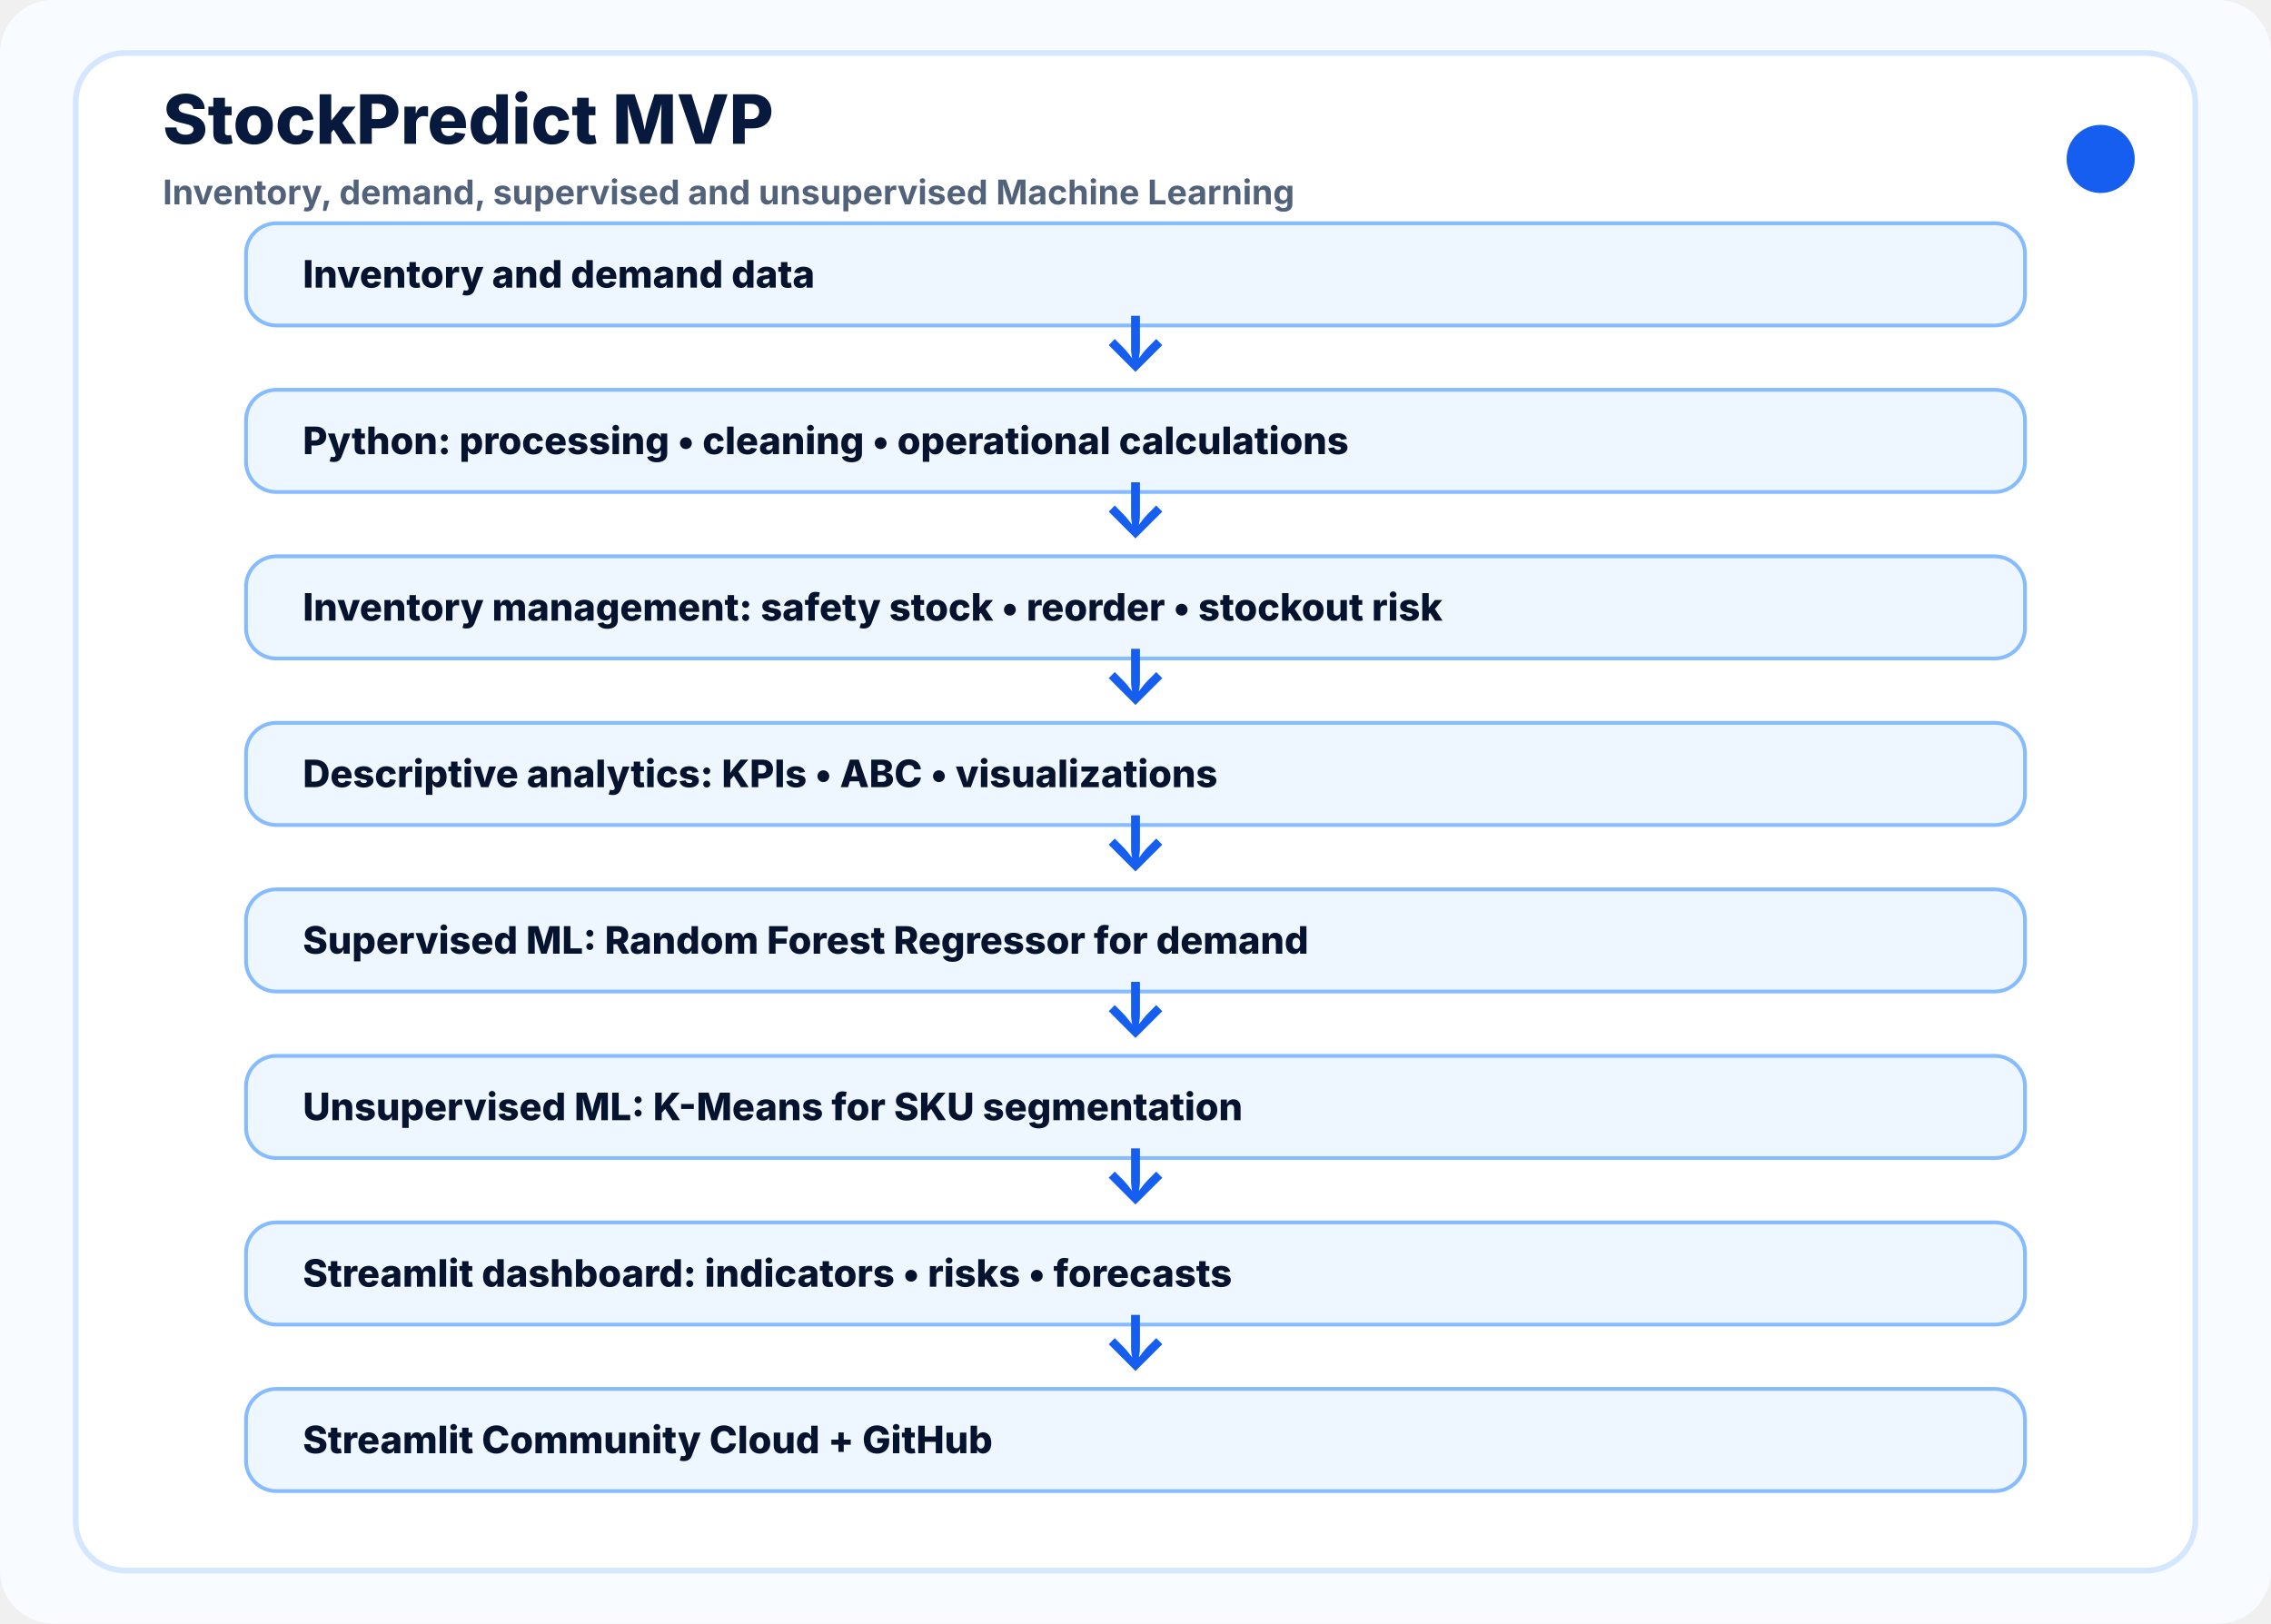
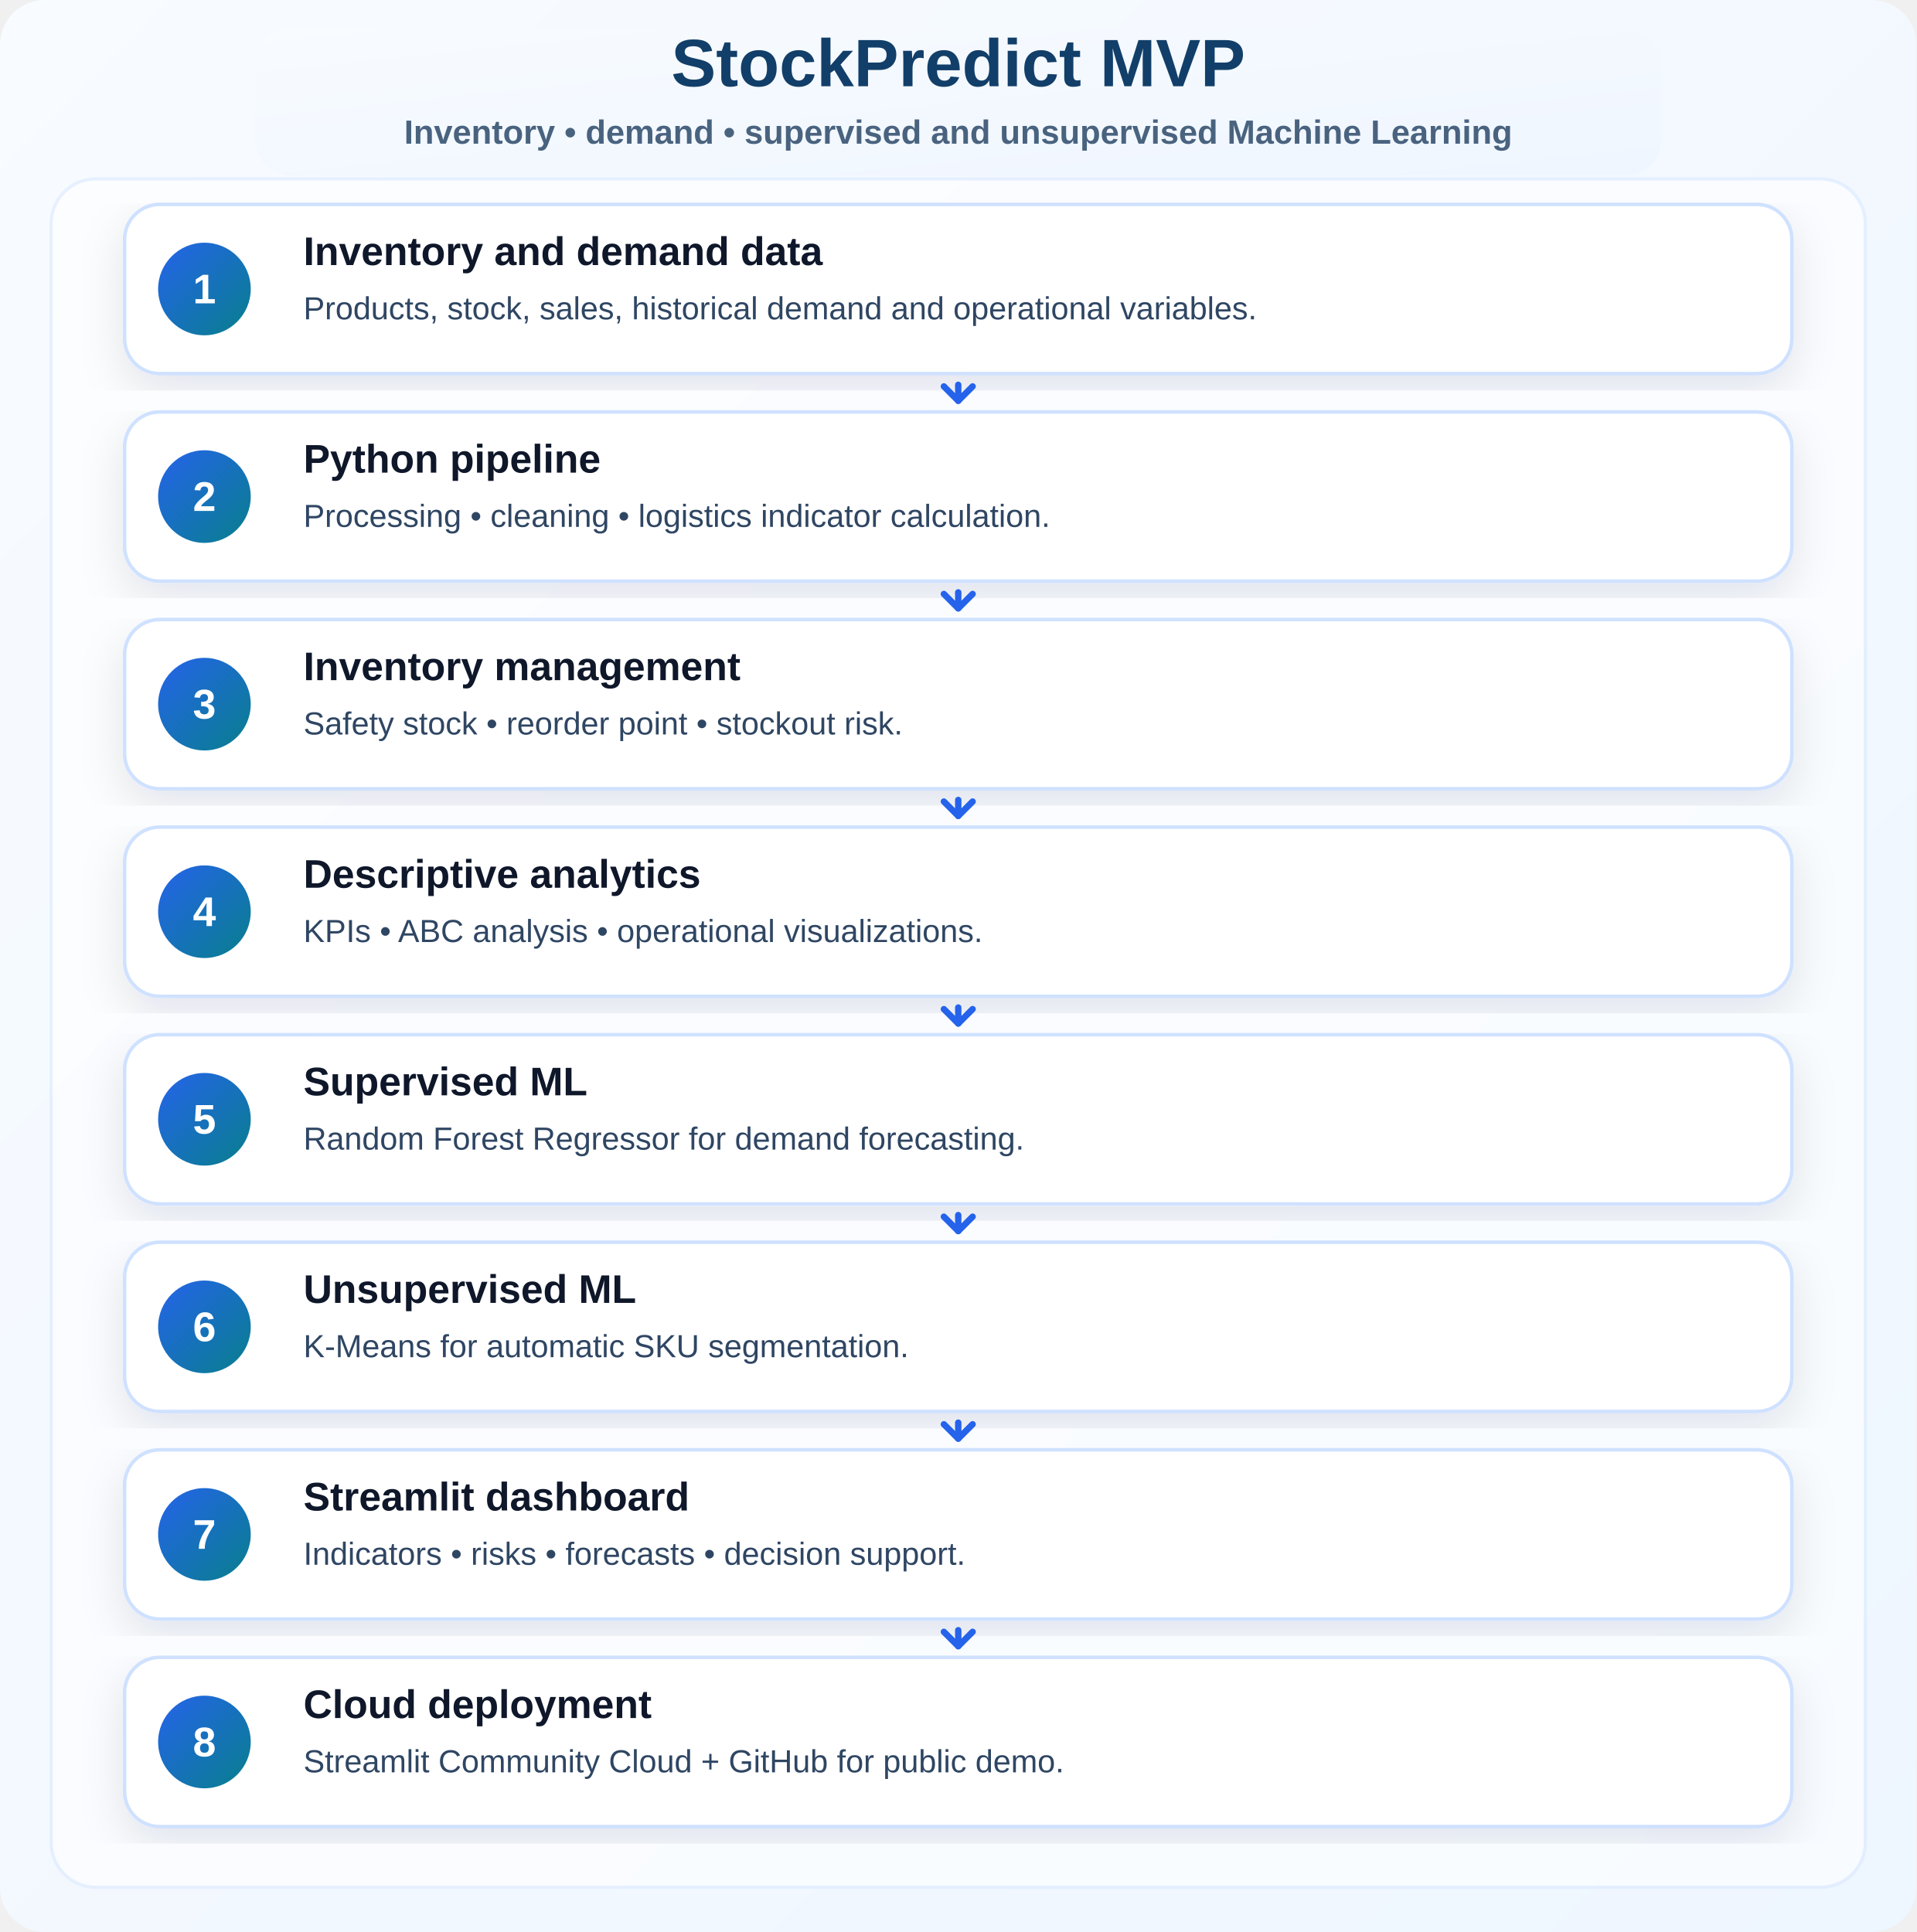
- <svg xmlns="http://www.w3.org/2000/svg" width="1200" height="858" viewBox="0 0 1200 858" role="img" aria-label="StockPredict MVP">
-   <rect width="100%" height="100%" rx="28" fill="#f8fbff" />
-   <rect x="40" y="28" width="1120" height="802" rx="26" fill="white" stroke="#d4e7ff" stroke-width="3" />
-   <circle cx="1110" cy="84" r="18" fill="#155eef" />
-   <text x="86" y="76" font-family="Inter,Segoe UI,Arial,sans-serif" font-size="36" font-weight="800" fill="#071a3d">StockPredict MVP</text>
-   <text x="86" y="108" font-family="Inter,Segoe UI,Arial,sans-serif" font-size="18" font-weight="700" fill="#52627a">Inventory, demand, supervised and unsupervised Machine Learning</text>
-   <rect x="130" y="118" width="940" height="54" rx="16" fill="#eef6ff" stroke="#86bcff" stroke-width="2" />
-   <text x="160" y="152" font-family="Inter,Segoe UI,Arial,sans-serif" font-size="20" font-weight="800" fill="#06132e">Inventory and demand data</text>
-   <text x="600" y="196" text-anchor="middle" font-family="Inter,Segoe UI,Arial,sans-serif" font-size="40" font-weight="700" fill="#155eef">↓</text>
-   <rect x="130" y="206" width="940" height="54" rx="16" fill="#eef6ff" stroke="#86bcff" stroke-width="2" />
-   <text x="160" y="240" font-family="Inter,Segoe UI,Arial,sans-serif" font-size="20" font-weight="800" fill="#06132e">Python: processing • cleaning • operational calculations</text>
-   <text x="600" y="284" text-anchor="middle" font-family="Inter,Segoe UI,Arial,sans-serif" font-size="40" font-weight="700" fill="#155eef">↓</text>
-   <rect x="130" y="294" width="940" height="54" rx="16" fill="#eef6ff" stroke="#86bcff" stroke-width="2" />
-   <text x="160" y="328" font-family="Inter,Segoe UI,Arial,sans-serif" font-size="20" font-weight="800" fill="#06132e">Inventory management: safety stock • reorder • stockout risk</text>
-   <text x="600" y="372" text-anchor="middle" font-family="Inter,Segoe UI,Arial,sans-serif" font-size="40" font-weight="700" fill="#155eef">↓</text>
-   <rect x="130" y="382" width="940" height="54" rx="16" fill="#eef6ff" stroke="#86bcff" stroke-width="2" />
-   <text x="160" y="416" font-family="Inter,Segoe UI,Arial,sans-serif" font-size="20" font-weight="800" fill="#06132e">Descriptive analytics: KPIs • ABC • visualizations</text>
-   <text x="600" y="460" text-anchor="middle" font-family="Inter,Segoe UI,Arial,sans-serif" font-size="40" font-weight="700" fill="#155eef">↓</text>
-   <rect x="130" y="470" width="940" height="54" rx="16" fill="#eef6ff" stroke="#86bcff" stroke-width="2" />
-   <text x="160" y="504" font-family="Inter,Segoe UI,Arial,sans-serif" font-size="20" font-weight="800" fill="#06132e">Supervised ML: Random Forest Regressor for demand</text>
-   <text x="600" y="548" text-anchor="middle" font-family="Inter,Segoe UI,Arial,sans-serif" font-size="40" font-weight="700" fill="#155eef">↓</text>
-   <rect x="130" y="558" width="940" height="54" rx="16" fill="#eef6ff" stroke="#86bcff" stroke-width="2" />
-   <text x="160" y="592" font-family="Inter,Segoe UI,Arial,sans-serif" font-size="20" font-weight="800" fill="#06132e">Unsupervised ML: K-Means for SKU segmentation</text>
-   <text x="600" y="636" text-anchor="middle" font-family="Inter,Segoe UI,Arial,sans-serif" font-size="40" font-weight="700" fill="#155eef">↓</text>
-   <rect x="130" y="646" width="940" height="54" rx="16" fill="#eef6ff" stroke="#86bcff" stroke-width="2" />
-   <text x="160" y="680" font-family="Inter,Segoe UI,Arial,sans-serif" font-size="20" font-weight="800" fill="#06132e">Streamlit dashboard: indicators • risks • forecasts</text>
-   <text x="600" y="724" text-anchor="middle" font-family="Inter,Segoe UI,Arial,sans-serif" font-size="40" font-weight="700" fill="#155eef">↓</text>
-   <rect x="130" y="734" width="940" height="54" rx="16" fill="#eef6ff" stroke="#86bcff" stroke-width="2" />
-   <text x="160" y="768" font-family="Inter,Segoe UI,Arial,sans-serif" font-size="20" font-weight="800" fill="#06132e">Streamlit Community Cloud + GitHub</text>
+ <svg xmlns="http://www.w3.org/2000/svg" width="1200" height="1210" viewBox="0 0 1200 1210" role="img" aria-labelledby="title desc">
+   <defs>
+     <linearGradient id="bg" x1="0" x2="1" y1="0" y2="1">
+       <stop offset="0%" stop-color="#f8fbff" />
+       <stop offset="100%" stop-color="#eef6ff" />
+     </linearGradient>
+     <linearGradient id="badge" x1="0" x2="1" y1="0" y2="1">
+       <stop offset="0%" stop-color="#2563eb" />
+       <stop offset="100%" stop-color="#087f8c" />
+     </linearGradient>
+     <filter id="shadow" x="-10%" y="-10%" width="120%" height="120%">
+       <feDropShadow dx="0" dy="10" stdDeviation="14" flood-color="#0f172a" flood-opacity="0.10" />
+     </filter>
+     <style>
+       .title { font: 800 42px Arial, sans-serif; fill: #123f69; }
+       .subtitle { font: 700 21px Arial, sans-serif; fill: #49637f; }
+       .step-title { font: 800 25px Arial, sans-serif; fill: #0f172a; }
+       .step-body { font: 400 20px Arial, sans-serif; fill: #2f4663; }
+       .num { font: 800 26px Arial, sans-serif; fill: #ffffff; }
+       .arrow { stroke: #2563eb; stroke-width: 4; stroke-linecap: round; stroke-linejoin: round; }
+     </style>
+   </defs>
+   <rect x="0" y="0" width="1200" height="1210" rx="28" fill="url(#bg)" />
+   <rect x="32" y="112" width="1136" height="1070" rx="28" fill="#ffffff" opacity="0.58" stroke="#d9e8ff" stroke-width="2" />
+   <rect x="160" y="18" width="880" height="92" rx="22" fill="url(#bg)" opacity="0.96" />
+   <text x="600" y="54" text-anchor="middle" class="title">StockPredict MVP</text>
+   <text x="600" y="90" text-anchor="middle" class="subtitle">Inventory • demand • supervised and unsupervised Machine Learning</text>
+   <rect x="78" y="128" width="1044" height="106" rx="22" fill="#ffffff" stroke="#cfe1ff" stroke-width="2.2" filter="url(#shadow)" />
+   <circle cx="128" cy="181" r="29" fill="url(#badge)" />
+   <text x="128" y="190" text-anchor="middle" class="num">1</text>
+   <text x="190" y="166" class="step-title" text-anchor="start">
+     <tspan x="190" dy="0">Inventory and demand data</tspan>
+   </text>
+   <text x="190" y="200" class="step-body" text-anchor="start">
+     <tspan x="190" dy="0">Products, stock, sales, historical demand and operational variables.</tspan>
+   </text>
+   <line x1="600" y1="241" x2="600" y2="251" class="arrow" />
+   <path d="M591 242 L600 251 L609 242" fill="none" class="arrow" />
+   <rect x="78" y="258" width="1044" height="106" rx="22" fill="#ffffff" stroke="#cfe1ff" stroke-width="2.2" filter="url(#shadow)" />
+   <circle cx="128" cy="311" r="29" fill="url(#badge)" />
+   <text x="128" y="320" text-anchor="middle" class="num">2</text>
+   <text x="190" y="296" class="step-title" text-anchor="start">
+     <tspan x="190" dy="0">Python pipeline</tspan>
+   </text>
+   <text x="190" y="330" class="step-body" text-anchor="start">
+     <tspan x="190" dy="0">Processing • cleaning • logistics indicator calculation.</tspan>
+   </text>
+   <line x1="600" y1="371" x2="600" y2="381" class="arrow" />
+   <path d="M591 372 L600 381 L609 372" fill="none" class="arrow" />
+   <rect x="78" y="388" width="1044" height="106" rx="22" fill="#ffffff" stroke="#cfe1ff" stroke-width="2.2" filter="url(#shadow)" />
+   <circle cx="128" cy="441" r="29" fill="url(#badge)" />
+   <text x="128" y="450" text-anchor="middle" class="num">3</text>
+   <text x="190" y="426" class="step-title" text-anchor="start">
+     <tspan x="190" dy="0">Inventory management</tspan>
+   </text>
+   <text x="190" y="460" class="step-body" text-anchor="start">
+     <tspan x="190" dy="0">Safety stock • reorder point • stockout risk.</tspan>
+   </text>
+   <line x1="600" y1="501" x2="600" y2="511" class="arrow" />
+   <path d="M591 502 L600 511 L609 502" fill="none" class="arrow" />
+   <rect x="78" y="518" width="1044" height="106" rx="22" fill="#ffffff" stroke="#cfe1ff" stroke-width="2.2" filter="url(#shadow)" />
+   <circle cx="128" cy="571" r="29" fill="url(#badge)" />
+   <text x="128" y="580" text-anchor="middle" class="num">4</text>
+   <text x="190" y="556" class="step-title" text-anchor="start">
+     <tspan x="190" dy="0">Descriptive analytics</tspan>
+   </text>
+   <text x="190" y="590" class="step-body" text-anchor="start">
+     <tspan x="190" dy="0">KPIs • ABC analysis • operational visualizations.</tspan>
+   </text>
+   <line x1="600" y1="631" x2="600" y2="641" class="arrow" />
+   <path d="M591 632 L600 641 L609 632" fill="none" class="arrow" />
+   <rect x="78" y="648" width="1044" height="106" rx="22" fill="#ffffff" stroke="#cfe1ff" stroke-width="2.2" filter="url(#shadow)" />
+   <circle cx="128" cy="701" r="29" fill="url(#badge)" />
+   <text x="128" y="710" text-anchor="middle" class="num">5</text>
+   <text x="190" y="686" class="step-title" text-anchor="start">
+     <tspan x="190" dy="0">Supervised ML</tspan>
+   </text>
+   <text x="190" y="720" class="step-body" text-anchor="start">
+     <tspan x="190" dy="0">Random Forest Regressor for demand forecasting.</tspan>
+   </text>
+   <line x1="600" y1="761" x2="600" y2="771" class="arrow" />
+   <path d="M591 762 L600 771 L609 762" fill="none" class="arrow" />
+   <rect x="78" y="778" width="1044" height="106" rx="22" fill="#ffffff" stroke="#cfe1ff" stroke-width="2.2" filter="url(#shadow)" />
+   <circle cx="128" cy="831" r="29" fill="url(#badge)" />
+   <text x="128" y="840" text-anchor="middle" class="num">6</text>
+   <text x="190" y="816" class="step-title" text-anchor="start">
+     <tspan x="190" dy="0">Unsupervised ML</tspan>
+   </text>
+   <text x="190" y="850" class="step-body" text-anchor="start">
+     <tspan x="190" dy="0">K-Means for automatic SKU segmentation.</tspan>
+   </text>
+   <line x1="600" y1="891" x2="600" y2="901" class="arrow" />
+   <path d="M591 892 L600 901 L609 892" fill="none" class="arrow" />
+   <rect x="78" y="908" width="1044" height="106" rx="22" fill="#ffffff" stroke="#cfe1ff" stroke-width="2.2" filter="url(#shadow)" />
+   <circle cx="128" cy="961" r="29" fill="url(#badge)" />
+   <text x="128" y="970" text-anchor="middle" class="num">7</text>
+   <text x="190" y="946" class="step-title" text-anchor="start">
+     <tspan x="190" dy="0">Streamlit dashboard</tspan>
+   </text>
+   <text x="190" y="980" class="step-body" text-anchor="start">
+     <tspan x="190" dy="0">Indicators • risks • forecasts • decision support.</tspan>
+   </text>
+   <line x1="600" y1="1021" x2="600" y2="1031" class="arrow" />
+   <path d="M591 1022 L600 1031 L609 1022" fill="none" class="arrow" />
+   <rect x="78" y="1038" width="1044" height="106" rx="22" fill="#ffffff" stroke="#cfe1ff" stroke-width="2.2" filter="url(#shadow)" />
+   <circle cx="128" cy="1091" r="29" fill="url(#badge)" />
+   <text x="128" y="1100" text-anchor="middle" class="num">8</text>
+   <text x="190" y="1076" class="step-title" text-anchor="start">
+     <tspan x="190" dy="0">Cloud deployment</tspan>
+   </text>
+   <text x="190" y="1110" class="step-body" text-anchor="start">
+     <tspan x="190" dy="0">Streamlit Community Cloud + GitHub for public demo.</tspan>
+   </text>
</svg>
